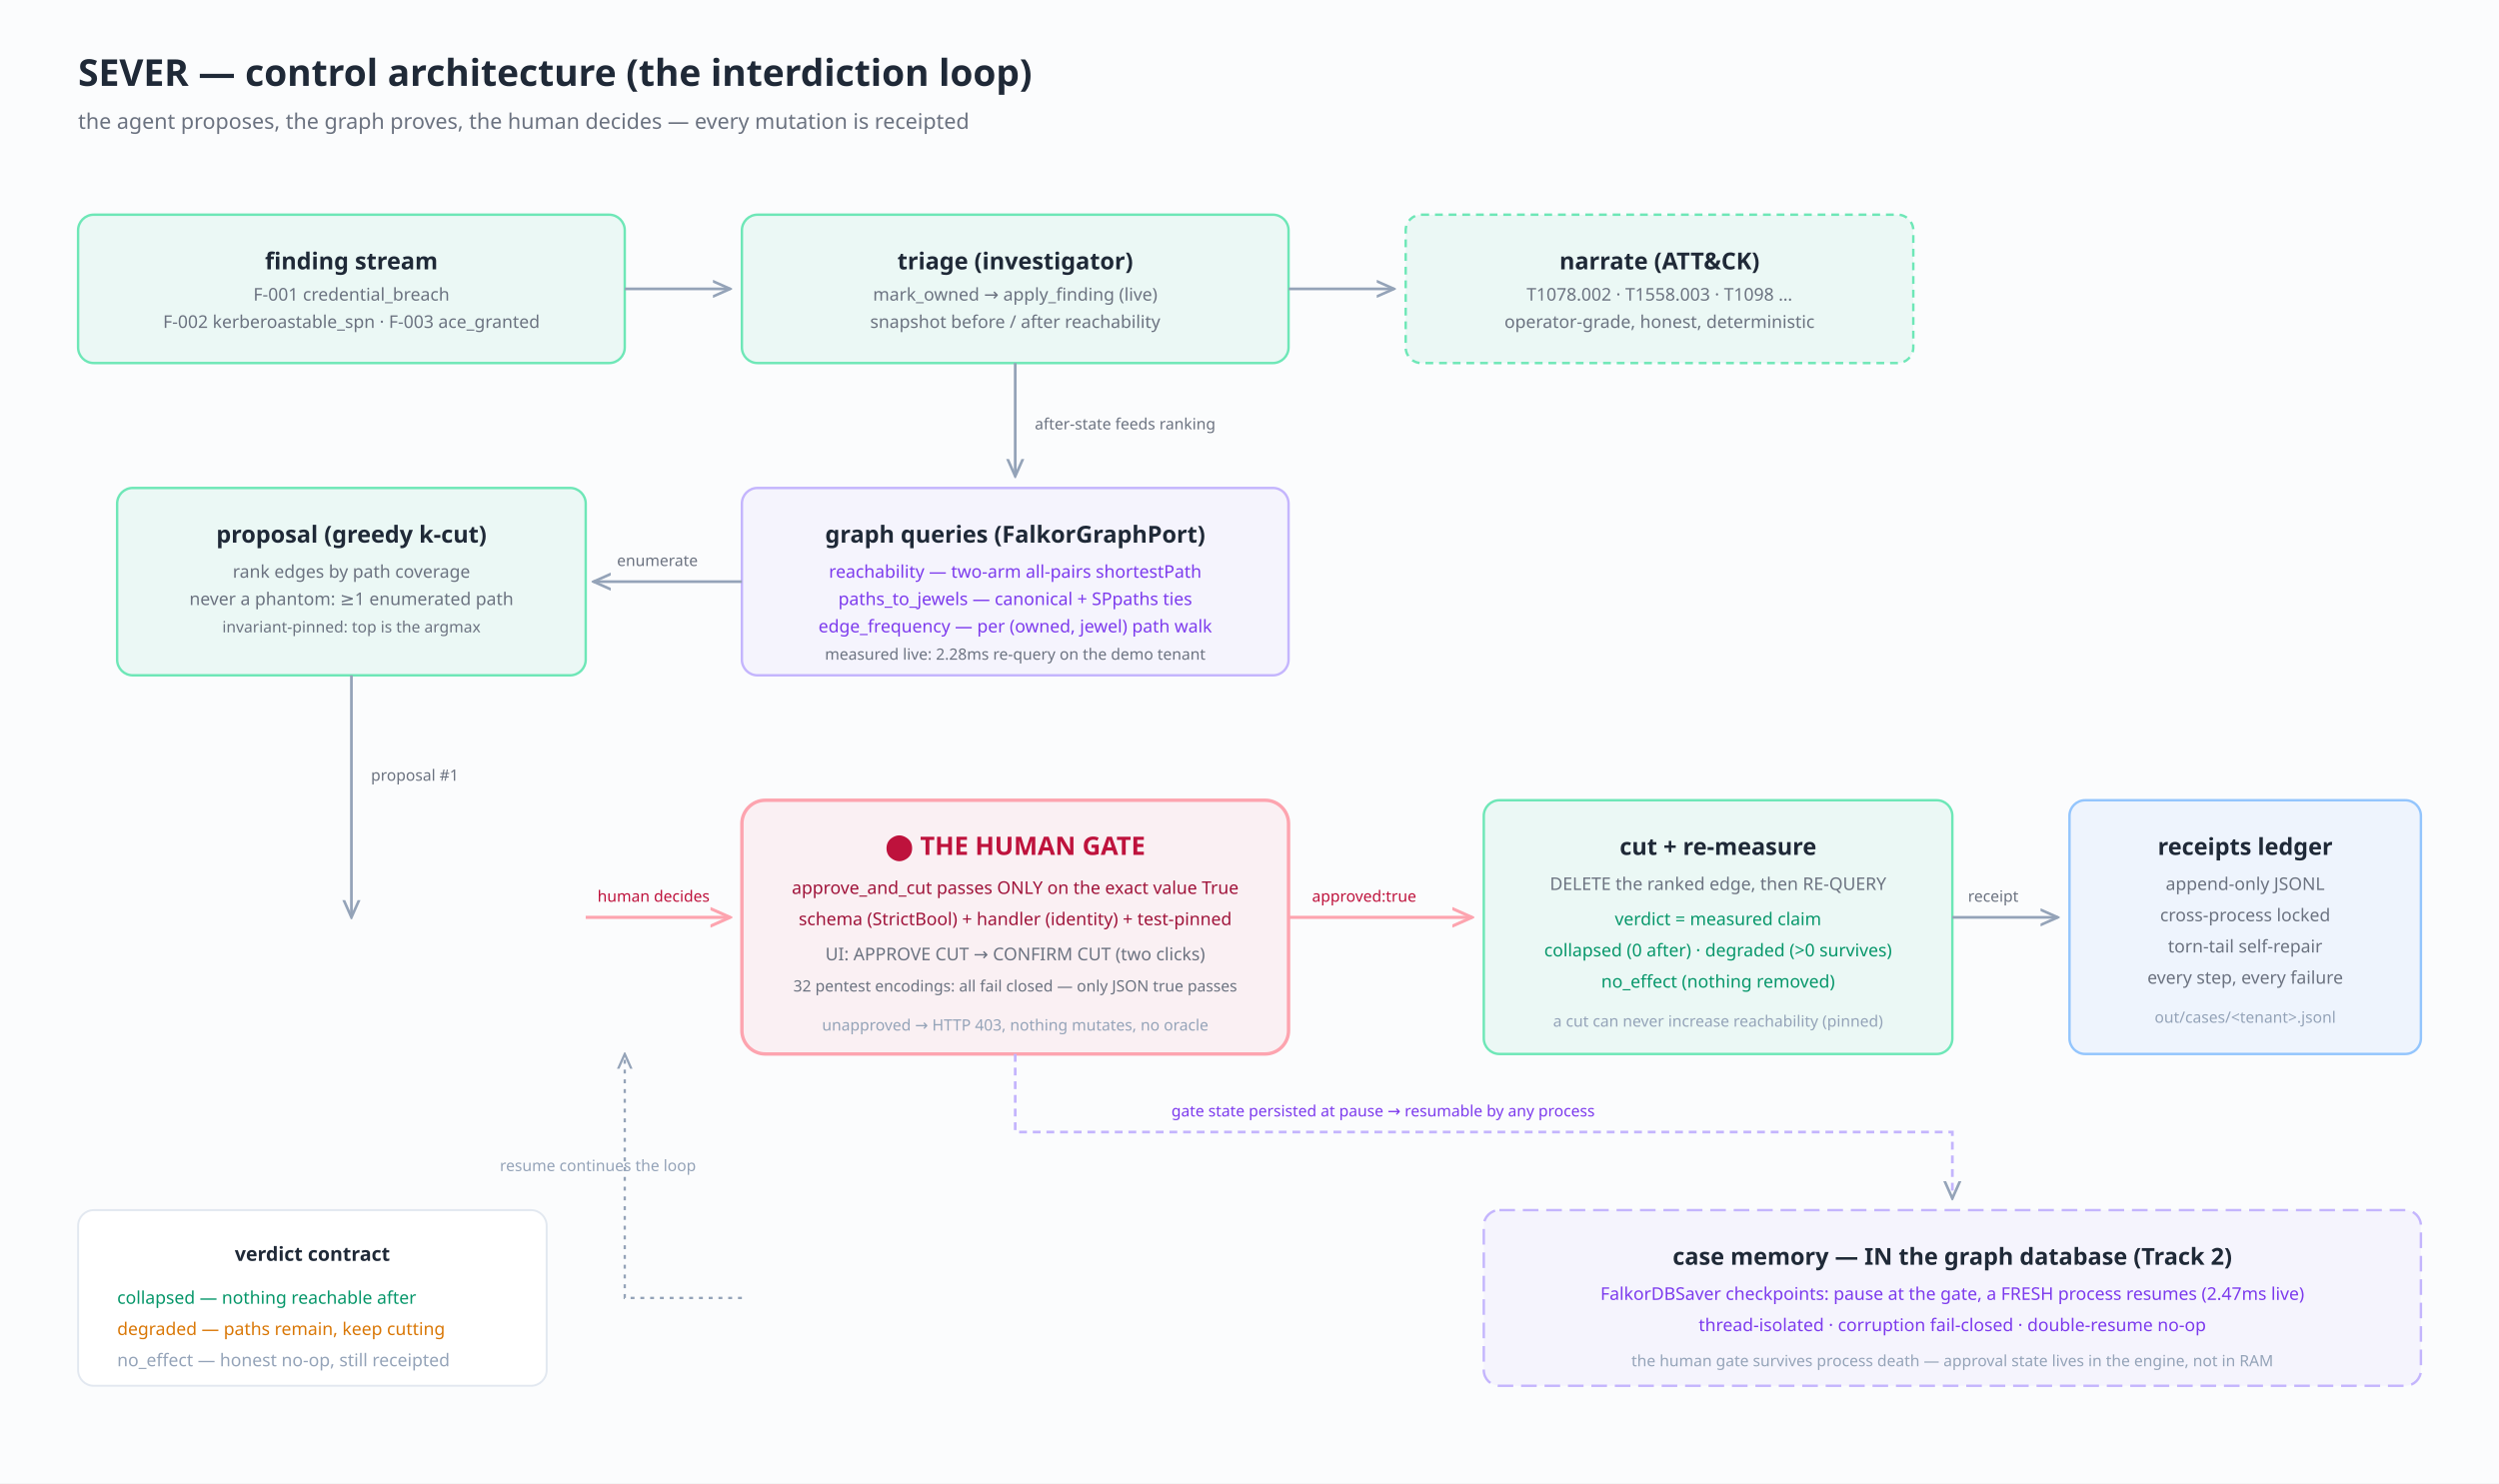
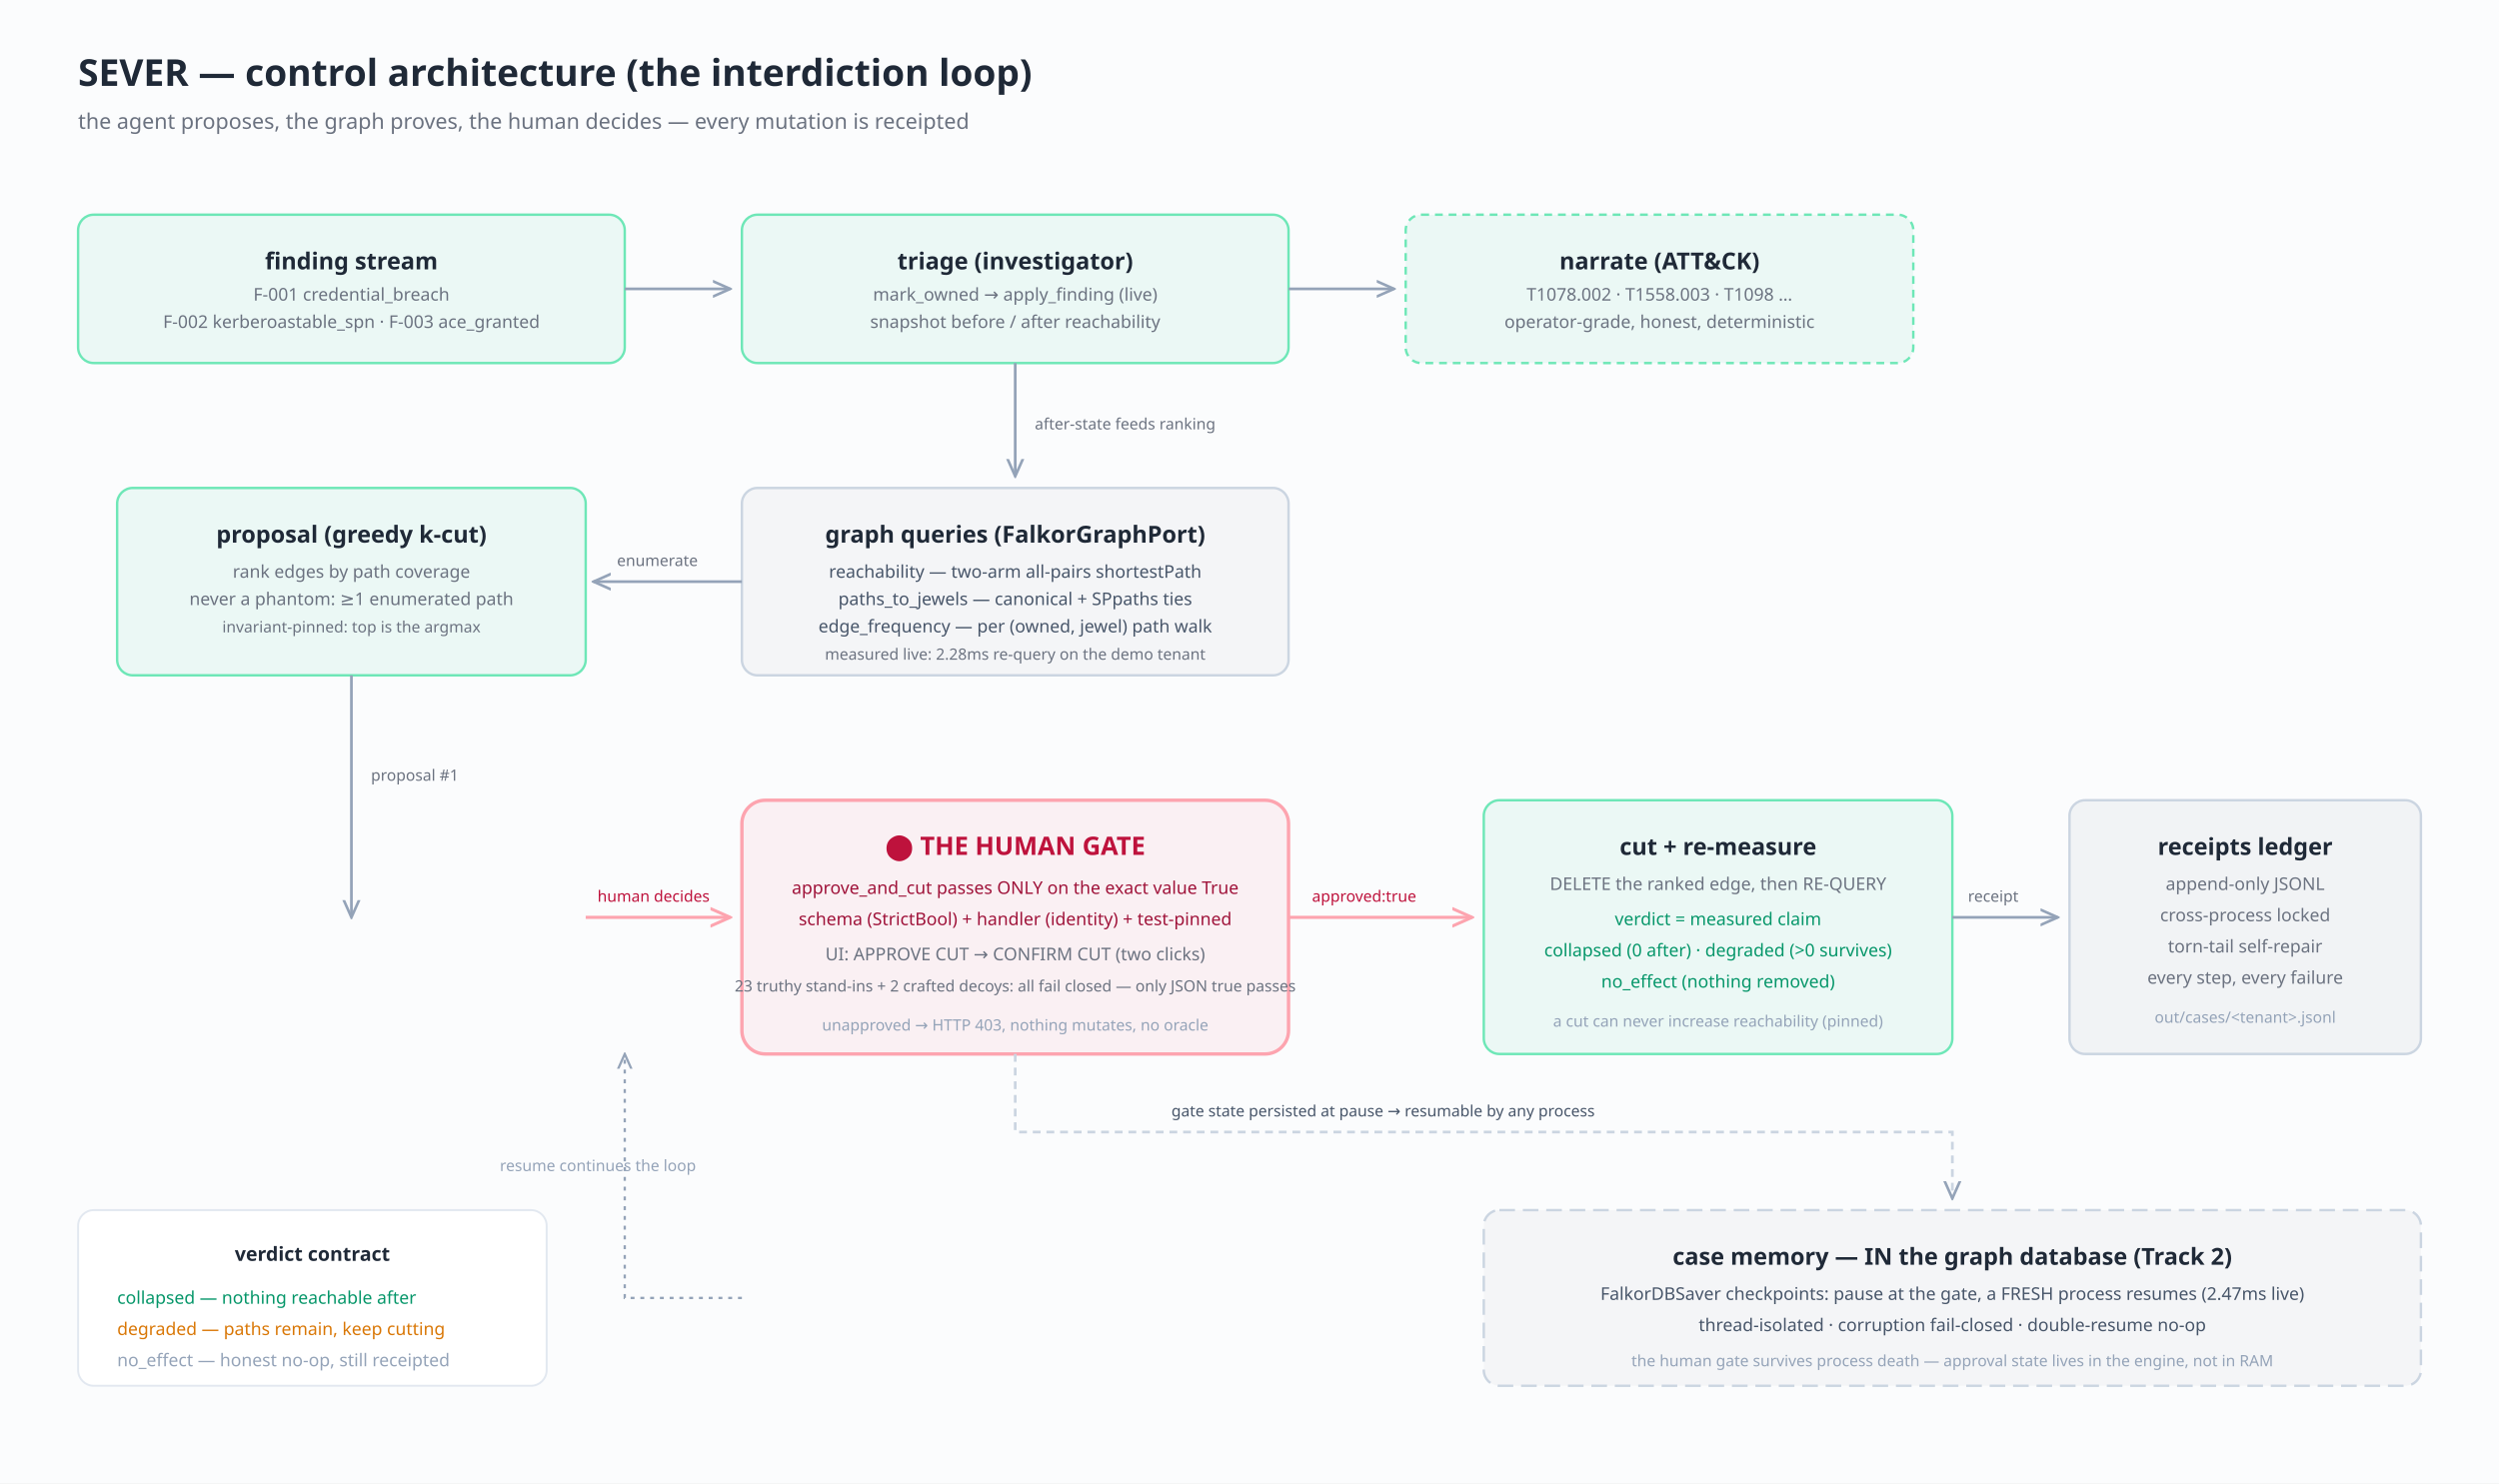
<svg xmlns="http://www.w3.org/2000/svg" width="1280" height="760" viewBox="0 0 1280 760" font-family="ui-monospace, 'Cascadia Code', 'Segoe UI', sans-serif">
  <defs>
    <marker id="ca" viewBox="0 0 10 10" refX="9" refY="5" markerWidth="7" markerHeight="7" orient="auto-start-reverse">
      <path d="M 0 1 L 9 5 L 0 9" fill="none" stroke="#94A3B8" stroke-width="1.4" stroke-linecap="round" />
    </marker>
    <marker id="cr" viewBox="0 0 10 10" refX="9" refY="5" markerWidth="7" markerHeight="7" orient="auto-start-reverse">
      <path d="M 0 1 L 9 5 L 0 9" fill="none" stroke="#FDA4AF" stroke-width="1.4" stroke-linecap="round" />
    </marker>
  </defs>
  <rect width="1280" height="760" fill="#FBFCFD" />
  <text x="40" y="44" font-size="19" font-weight="700" fill="#1F2937">SEVER — control architecture (the interdiction loop)</text>
  <text x="40" y="66" font-size="11" fill="#6B7280">the agent proposes, the graph proves, the human decides — every mutation is receipted</text>
  <rect x="40" y="110" width="280" height="76" rx="8" fill="rgba(16,185,129,0.07)" stroke="#6EE7B7" stroke-width="1.25" />
  <text x="180" y="138" font-size="12" font-weight="600" fill="#1F2937" text-anchor="middle">finding stream</text>
  <text x="180" y="154" font-size="9" fill="#6B7280" text-anchor="middle">F-001 credential_breach</text>
  <text x="180" y="168" font-size="9" fill="#6B7280" text-anchor="middle">F-002 kerberoastable_spn · F-003 ace_granted</text>
  <rect x="380" y="110" width="280" height="76" rx="8" fill="rgba(16,185,129,0.07)" stroke="#6EE7B7" stroke-width="1.25" />
  <text x="520" y="138" font-size="12" font-weight="600" fill="#1F2937" text-anchor="middle">triage (investigator)</text>
  <text x="520" y="154" font-size="9" fill="#6B7280" text-anchor="middle">mark_owned → apply_finding (live)</text>
  <text x="520" y="168" font-size="9" fill="#6B7280" text-anchor="middle">snapshot before / after reachability</text>
  <rect x="720" y="110" width="260" height="76" rx="8" fill="rgba(16,185,129,0.07)" stroke="#6EE7B7" stroke-width="1.25" stroke-dasharray="4,3" />
  <text x="850" y="138" font-size="12" font-weight="600" fill="#1F2937" text-anchor="middle">narrate (ATT&amp;CK)</text>
  <text x="850" y="154" font-size="9" fill="#6B7280" text-anchor="middle">T1078.002 · T1558.003 · T1098 …</text>
  <text x="850" y="168" font-size="9" fill="#6B7280" text-anchor="middle">operator-grade, honest, deterministic</text>
-   <rect x="380" y="250" width="280" height="96" rx="8" fill="rgba(139,92,246,0.05)" stroke="#C4B5FD" stroke-width="1.25" />
+   <rect x="380" y="250" width="280" height="96" rx="8" fill="rgba(100,116,139,0.05)" stroke="#CBD5E1" stroke-width="1.25" />
  <text x="520" y="278" font-size="12" font-weight="600" fill="#1F2937" text-anchor="middle">graph queries (FalkorGraphPort)</text>
-   <text x="520" y="296" font-size="9" fill="#7C3AED" text-anchor="middle">reachability — two-arm all-pairs shortestPath</text>
-   <text x="520" y="310" font-size="9" fill="#7C3AED" text-anchor="middle">paths_to_jewels — canonical + SPpaths ties</text>
-   <text x="520" y="324" font-size="9" fill="#7C3AED" text-anchor="middle">edge_frequency — per (owned, jewel) path walk</text>
+   <text x="520" y="296" font-size="9" fill="#475569" text-anchor="middle">reachability — two-arm all-pairs shortestPath</text>
+   <text x="520" y="310" font-size="9" fill="#475569" text-anchor="middle">paths_to_jewels — canonical + SPpaths ties</text>
+   <text x="520" y="324" font-size="9" fill="#475569" text-anchor="middle">edge_frequency — per (owned, jewel) path walk</text>
  <text x="520" y="338" font-size="8" fill="#6B7280" text-anchor="middle">measured live: 2.28ms re-query on the demo tenant</text>
  <rect x="60" y="250" width="240" height="96" rx="8" fill="rgba(16,185,129,0.07)" stroke="#6EE7B7" stroke-width="1.25" />
  <text x="180" y="278" font-size="12" font-weight="600" fill="#1F2937" text-anchor="middle">proposal (greedy k-cut)</text>
  <text x="180" y="296" font-size="9" fill="#6B7280" text-anchor="middle">rank edges by path coverage</text>
  <text x="180" y="310" font-size="9" fill="#6B7280" text-anchor="middle">never a phantom: ≥1 enumerated path</text>
  <text x="180" y="324" font-size="8" fill="#6B7280" text-anchor="middle">invariant-pinned: top is the argmax</text>
  <rect x="380" y="410" width="280" height="130" rx="12" fill="rgba(244,63,94,0.06)" stroke="#FDA4AF" stroke-width="1.75" />
  <text x="520" y="438" font-size="13" font-weight="700" fill="#BE123C" text-anchor="middle">⬤  THE HUMAN GATE</text>
  <text x="520" y="458" font-size="9" fill="#9F1239" text-anchor="middle">approve_and_cut passes ONLY on the exact value True</text>
  <text x="520" y="474" font-size="9" fill="#9F1239" text-anchor="middle">schema (StrictBool) + handler (identity) + test-pinned</text>
  <text x="520" y="492" font-size="9" fill="#6B7280" text-anchor="middle">UI: APPROVE CUT → CONFIRM CUT (two clicks)</text>
-   <text x="520" y="508" font-size="8" fill="#6B7280" text-anchor="middle">32 pentest encodings: all fail closed — only JSON true passes</text>
+   <text x="520" y="508" font-size="8" fill="#6B7280" text-anchor="middle">23 truthy stand-ins + 2 crafted decoys: all fail closed — only JSON true passes</text>
  <text x="520" y="528" font-size="8" fill="#94A3B8" text-anchor="middle">unapproved → HTTP 403, nothing mutates, no oracle</text>
  <rect x="760" y="410" width="240" height="130" rx="8" fill="rgba(16,185,129,0.07)" stroke="#6EE7B7" stroke-width="1.25" />
  <text x="880" y="438" font-size="12" font-weight="600" fill="#1F2937" text-anchor="middle">cut + re-measure</text>
  <text x="880" y="456" font-size="9" fill="#6B7280" text-anchor="middle">DELETE the ranked edge, then RE-QUERY</text>
  <text x="880" y="474" font-size="9" fill="#059669" text-anchor="middle">verdict = measured claim</text>
  <text x="880" y="490" font-size="9" fill="#059669" text-anchor="middle">collapsed (0 after) · degraded (&gt;0 survives)</text>
  <text x="880" y="506" font-size="9" fill="#059669" text-anchor="middle">no_effect (nothing removed)</text>
  <text x="880" y="526" font-size="8" fill="#94A3B8" text-anchor="middle">a cut can never increase reachability (pinned)</text>
-   <rect x="1060" y="410" width="180" height="130" rx="8" fill="rgba(59,130,246,0.07)" stroke="#93C5FD" stroke-width="1.25" />
+   <rect x="1060" y="410" width="180" height="130" rx="8" fill="rgba(100,116,139,0.07)" stroke="#CBD5E1" stroke-width="1.25" />
  <text x="1150" y="438" font-size="12" font-weight="600" fill="#1F2937" text-anchor="middle">receipts ledger</text>
  <text x="1150" y="456" font-size="9" fill="#6B7280" text-anchor="middle">append-only JSONL</text>
  <text x="1150" y="472" font-size="9" fill="#6B7280" text-anchor="middle">cross-process locked</text>
  <text x="1150" y="488" font-size="9" fill="#6B7280" text-anchor="middle">torn-tail self-repair</text>
  <text x="1150" y="504" font-size="9" fill="#6B7280" text-anchor="middle">every step, every failure</text>
  <text x="1150" y="524" font-size="8" fill="#94A3B8" text-anchor="middle">out/cases/&lt;tenant&gt;.jsonl</text>
-   <rect x="760" y="620" width="480" height="90" rx="8" fill="rgba(139,92,246,0.05)" stroke="#C4B5FD" stroke-width="1.25" stroke-dasharray="8,4" />
+   <rect x="760" y="620" width="480" height="90" rx="8" fill="rgba(100,116,139,0.05)" stroke="#CBD5E1" stroke-width="1.25" stroke-dasharray="8,4" />
  <text x="1000" y="648" font-size="12" font-weight="600" fill="#1F2937" text-anchor="middle">case memory — IN the graph database (Track 2)</text>
-   <text x="1000" y="666" font-size="9" fill="#7C3AED" text-anchor="middle">FalkorDBSaver checkpoints: pause at the gate, a FRESH process resumes (2.47ms live)</text>
-   <text x="1000" y="682" font-size="9" fill="#7C3AED" text-anchor="middle">thread-isolated · corruption fail-closed · double-resume no-op</text>
+   <text x="1000" y="666" font-size="9" fill="#475569" text-anchor="middle">FalkorDBSaver checkpoints: pause at the gate, a FRESH process resumes (2.47ms live)</text>
+   <text x="1000" y="682" font-size="9" fill="#475569" text-anchor="middle">thread-isolated · corruption fail-closed · double-resume no-op</text>
  <text x="1000" y="700" font-size="8" fill="#94A3B8" text-anchor="middle">the human gate survives process death — approval state lives in the engine, not in RAM</text>
  <line x1="320" y1="148" x2="374" y2="148" stroke="#94A3B8" stroke-width="1.4" marker-end="url(#ca)" />
  <line x1="660" y1="148" x2="714" y2="148" stroke="#94A3B8" stroke-width="1.4" marker-end="url(#ca)" />
  <line x1="520" y1="186" x2="520" y2="244" stroke="#94A3B8" stroke-width="1.4" marker-end="url(#ca)" />
  <text x="530" y="220" font-size="8" fill="#6B7280">after-state feeds ranking</text>
  <line x1="380" y1="298" x2="304" y2="298" stroke="#94A3B8" stroke-width="1.4" marker-end="url(#ca)" />
  <text x="316" y="290" font-size="8" fill="#6B7280">enumerate</text>
  <line x1="180" y1="346" x2="180" y2="470" stroke="#94A3B8" stroke-width="1.4" marker-end="url(#ca)" />
  <text x="190" y="400" font-size="8" fill="#6B7280">proposal #1</text>
  <line x1="300" y1="470" x2="374" y2="470" stroke="#FDA4AF" stroke-width="1.6" marker-end="url(#cr)" />
  <text x="306" y="462" font-size="8" fill="#BE123C">human decides</text>
  <line x1="660" y1="470" x2="754" y2="470" stroke="#FDA4AF" stroke-width="1.6" marker-end="url(#cr)" />
  <text x="672" y="462" font-size="8" fill="#BE123C">approved:true</text>
  <line x1="1000" y1="470" x2="1054" y2="470" stroke="#94A3B8" stroke-width="1.4" marker-end="url(#ca)" />
  <text x="1008" y="462" font-size="8" fill="#6B7280">receipt</text>
-   <path d="M 520 540 L 520 580 L 1000 580 L 1000 614" fill="none" stroke="#C4B5FD" stroke-width="1.4" stroke-dasharray="4,3" marker-end="url(#ca)" />
-   <text x="600" y="572" font-size="8" fill="#7C3AED">gate state persisted at pause → resumable by any process</text>
+   <path d="M 520 540 L 520 580 L 1000 580 L 1000 614" fill="none" stroke="#CBD5E1" stroke-width="1.4" stroke-dasharray="4,3" marker-end="url(#ca)" />
+   <text x="600" y="572" font-size="8" fill="#475569">gate state persisted at pause → resumable by any process</text>
  <path d="M 380 665 L 320 665 L 320 540" fill="none" stroke="#94A3B8" stroke-width="1.2" stroke-dasharray="2,3" marker-end="url(#ca)" />
  <text x="256" y="600" font-size="8" fill="#94A3B8">resume continues the loop</text>
  <rect x="40" y="620" width="240" height="90" rx="8" fill="#FFFFFF" stroke="#E2E8F0" stroke-width="1" />
  <text x="160" y="646" font-size="10" font-weight="600" fill="#1F2937" text-anchor="middle">verdict contract</text>
  <text x="60" y="668" font-size="9" fill="#059669">collapsed — nothing reachable after</text>
  <text x="60" y="684" font-size="9" fill="#D97706">degraded — paths remain, keep cutting</text>
  <text x="60" y="700" font-size="9" fill="#94A3B8">no_effect — honest no-op, still receipted</text>
</svg>
